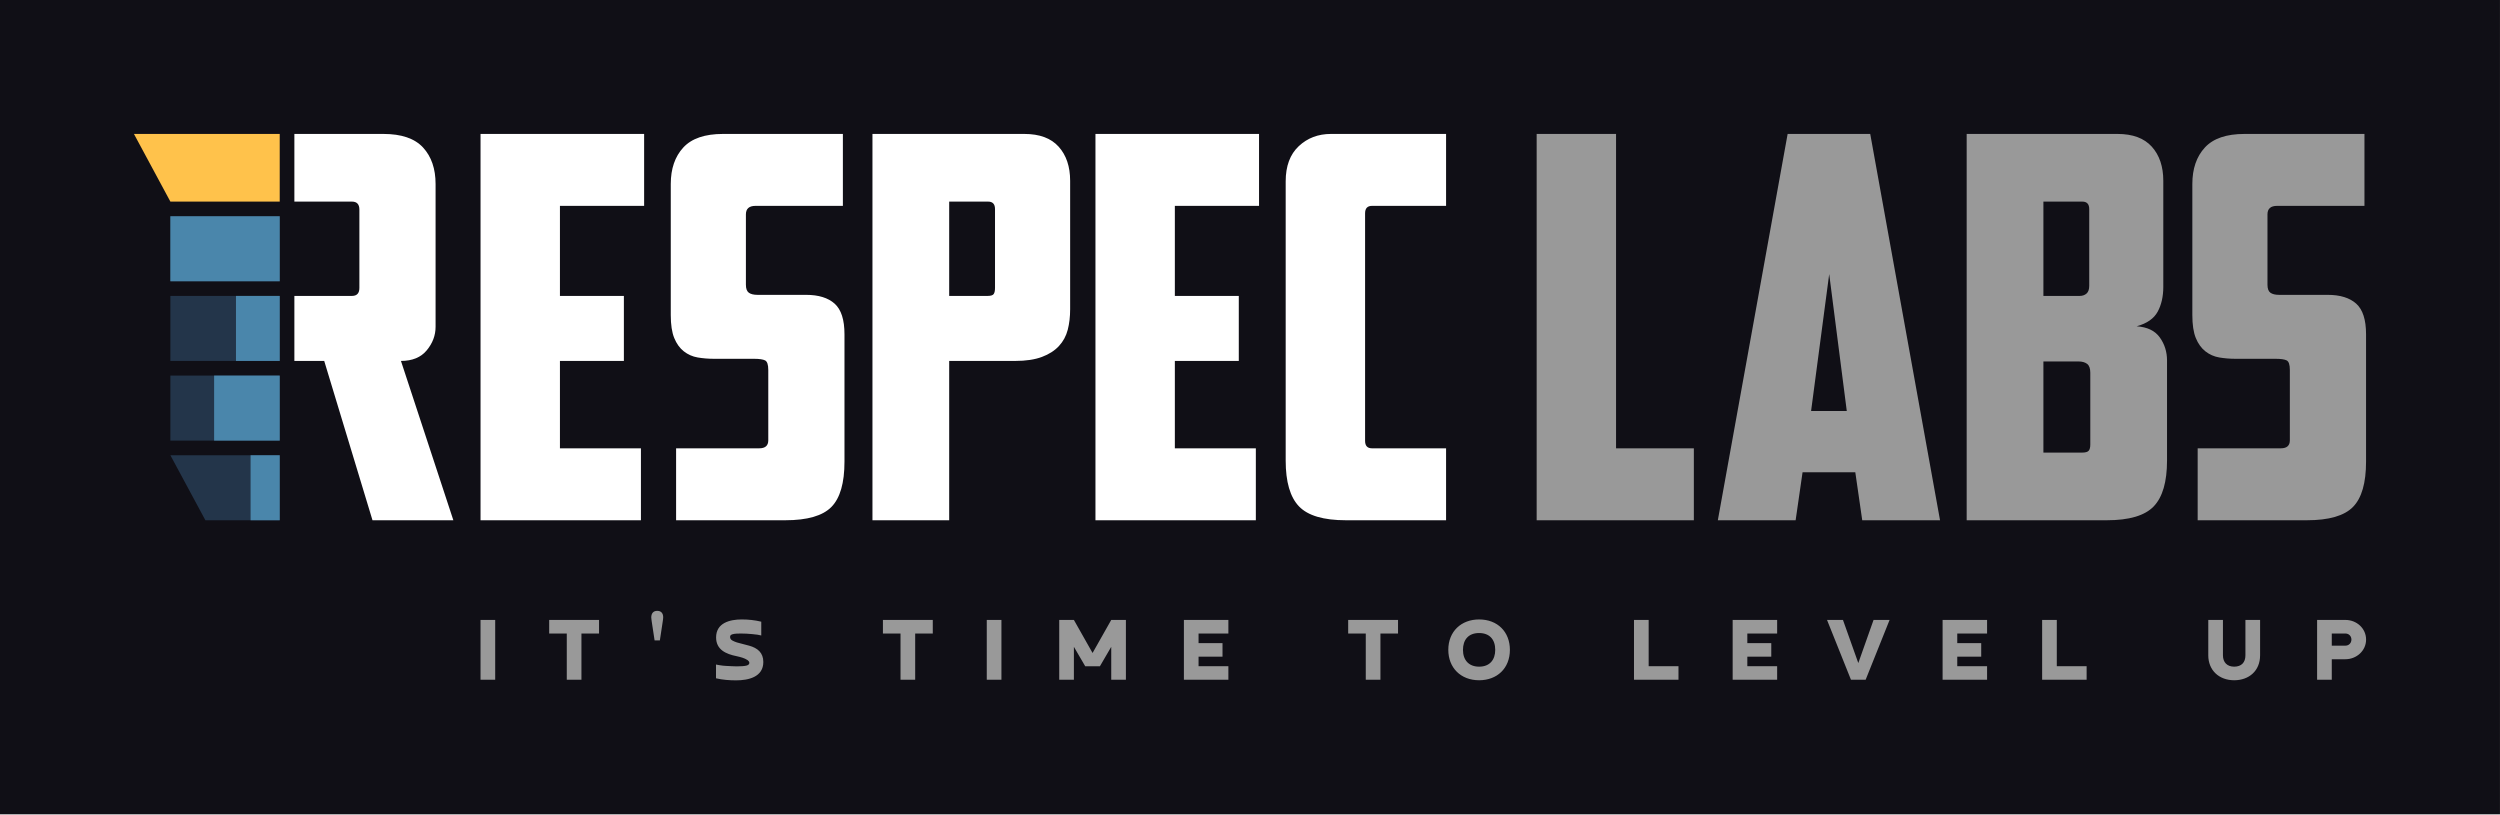
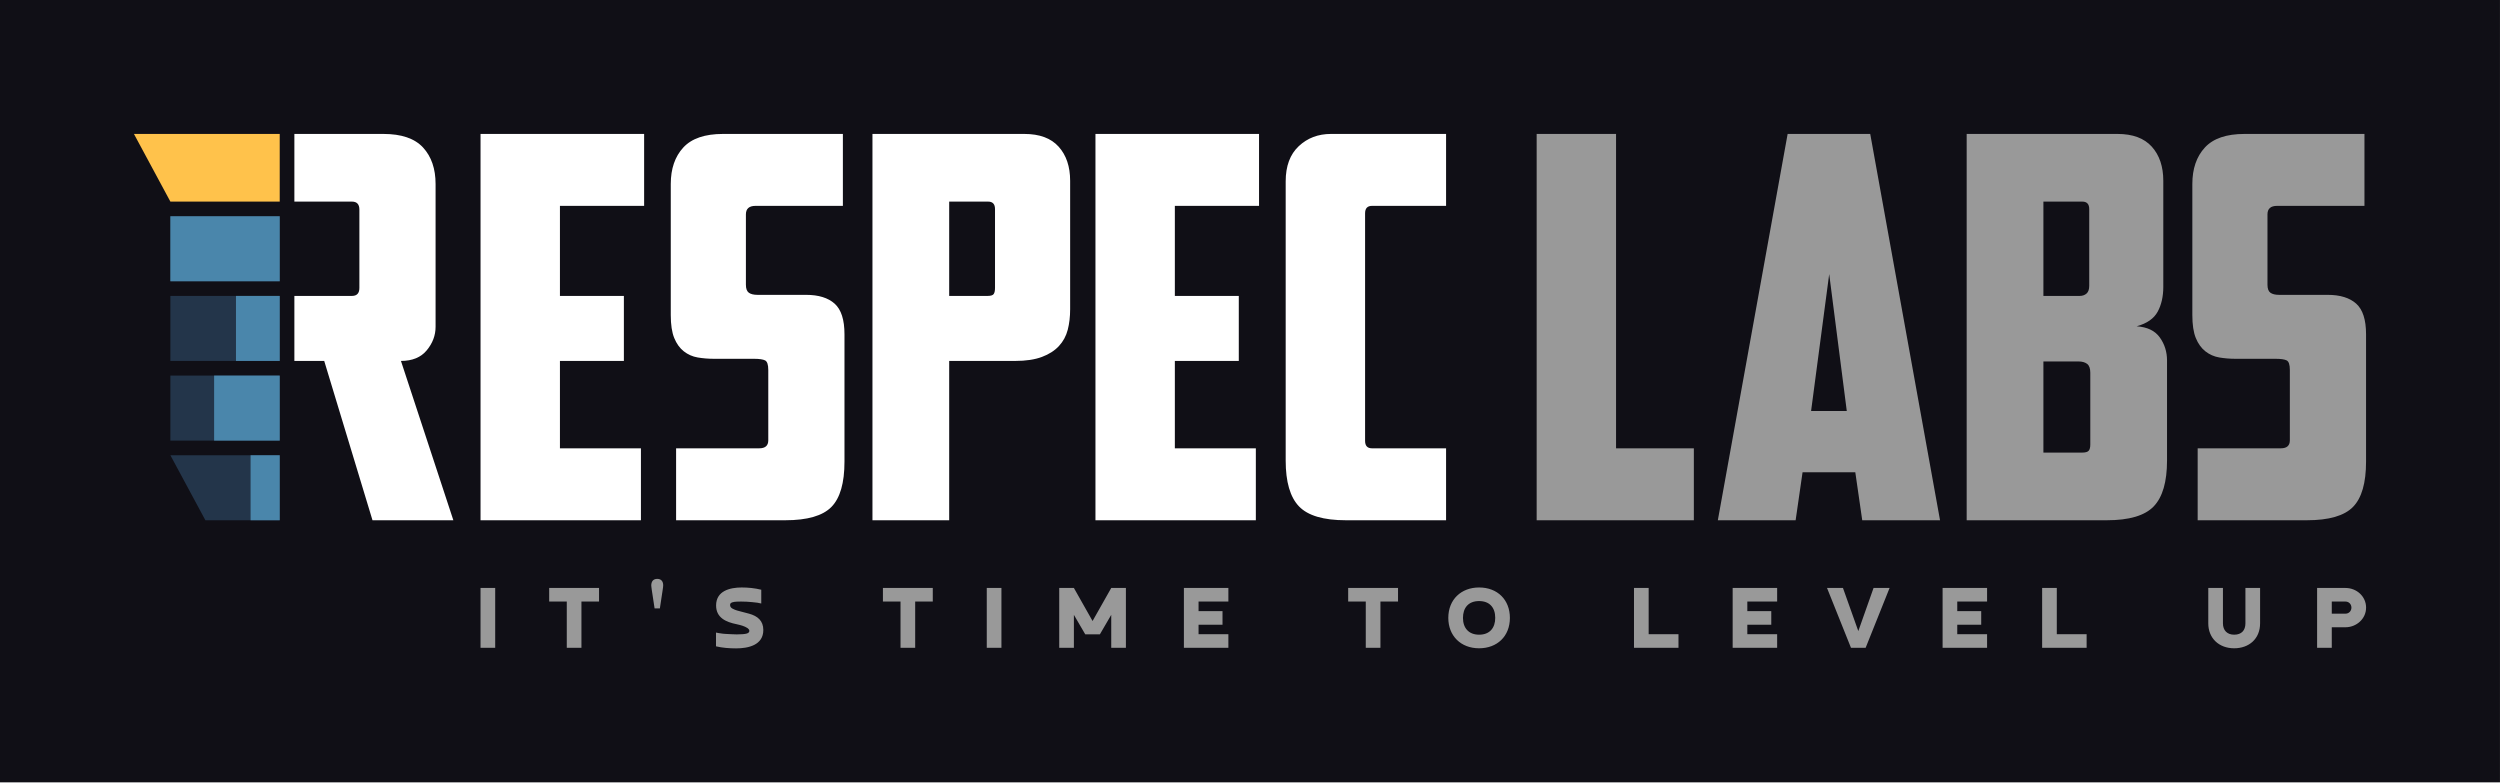
- <svg xmlns="http://www.w3.org/2000/svg" viewBox="-5.027 0.473 93.834 30.563">
-   <rect x="-5.027" y="0.473" width="93.833" height="30.563" fill="#100F16" />
+ <svg xmlns="http://www.w3.org/2000/svg" viewBox="-5.027 0.473 93.834 29.363">
+   <rect x="-5.027" y="0.473" width="93.833" height="29.363" fill="#100F16" />
  <rect x="1.368" y="8.590" width="4.104" height="2.440" fill="#23354A" />
  <rect x="1.368" y="8.590" width="4.104" height="2.440" fill="#4A86AB" />
  <rect x="1.368" y="11.580" width="4.104" height="2.440" fill="#23354A" />
  <rect x="3.830" y="11.580" width="1.642" height="2.440" fill="#4A86AB" />
  <rect x="1.368" y="14.570" width="4.104" height="2.440" fill="#23354A" />
  <rect x="3.010" y="14.570" width="2.462" height="2.440" fill="#4A86AB" />
  <polygon points="1.368,17.560 5.472,17.560 5.472,20.000 2.682,20.000" fill="#23354A" />
  <rect x="4.378" y="17.560" width="1.094" height="2.440" fill="#4A86AB" />
  <polygon points="0.000,5.5 5.472,5.5 5.472,8.04 1.368,8.04" fill="#FFC24B" />
  <path d="M11.322 12.74 c0 0.32 -0.11 0.613 -0.33 0.88 s-0.543 0.4 -0.97 0.4 l1.967 5.98 L8.954 20 L7.142 14.02 L6.022 14.02 L6.022 11.58 L8.182 11.58 c0.187 0 0.28 -0.1 0.28 -0.3 l0 -2.94 c0 -0.2 -0.093 -0.3 -0.28 -0.3 L6.022 8.04 L6.022 5.5 L9.362 5.5 c0.68 0 1.177 0.17 1.49 0.51 s0.47 0.797 0.47 1.37 l0 5.36 z" fill="#FFFFFF" />
  <g transform="translate(3.7094,0)">
    <path d="M 9.3,5.5 L 15.44,5.5 L 15.44,8.2 L 12.28,8.2 L 12.28,11.58 L 14.68,11.58 L 14.68,14.02 L 12.28,14.02 L 12.28,17.3 L 15.32,17.3 L 15.32,20 L 9.3,20 L 9.3,5.5 L 9.3,5.5  M 16.64,20.0 L 16.64,17.3 L 19.76,17.3 C 19.987,17.3 20.1,17.2 20.1,17.0 L 20.1,14.36 C 20.1,14.16 20.06,14.04 19.98,14.0 C 19.9,13.96 19.76,13.94 19.56,13.94 L 18.06,13.94 C 17.847,13.94 17.643,13.923 17.45,13.89 C 17.257,13.857 17.083,13.78 16.93,13.66 C 16.777,13.54 16.657,13.373 16.57,13.16 C 16.483,12.947 16.44,12.66 16.44,12.3 L 16.44,7.38 C 16.44,6.807 16.597,6.35 16.91,6.01 C 17.223,5.67 17.72,5.5 18.4,5.5 L 22.9,5.5 L 22.9,8.2 L 19.62,8.2 C 19.38,8.2 19.26,8.307 19.26,8.52 L 19.26,11.16 C 19.26,11.307 19.297,11.407 19.37,11.46 C 19.443,11.513 19.553,11.54 19.7,11.54 L 21.52,11.54 C 21.987,11.54 22.343,11.65 22.59,11.87 C 22.837,12.09 22.96,12.473 22.96,13.02 L 22.96,17.8 C 22.96,18.6 22.797,19.167 22.47,19.5 C 22.143,19.833 21.567,20.0 20.74,20.0 L 16.64,20.0 L 16.64,20.0  M 26.89,8.04 L 26.89,11.58 L 28.33,11.58 C 28.45,11.58 28.527,11.557 28.56,11.51 C 28.593,11.463 28.61,11.387 28.61,11.28 L 28.61,8.32 C 28.61,8.133 28.523,8.04 28.35,8.04 L 26.89,8.04 L 26.89,8.04  M 29.71,5.5 C 30.283,5.5 30.713,5.66 31,5.98 C 31.287,6.3 31.43,6.727 31.43,7.26 L 31.43,12.08 C 31.43,12.36 31.4,12.617 31.34,12.85 C 31.28,13.083 31.17,13.287 31.01,13.46 C 30.85,13.633 30.637,13.77 30.37,13.87 C 30.103,13.97 29.77,14.02 29.37,14.02 L 26.89,14.02 L 26.89,20 L 24.01,20 L 24.01,5.5 L 29.71,5.5 L 29.71,5.5  M 32.38,5.5 L 38.52,5.5 L 38.52,8.2 L 35.36,8.2 L 35.36,11.58 L 37.76,11.58 L 37.76,14.02 L 35.36,14.02 L 35.36,17.3 L 38.4,17.3 L 38.4,20 L 32.38,20 L 32.38,5.5 L 32.38,5.5  M 41.78,20.0 C 40.94,20.0 40.353,19.827 40.02,19.48 C 39.687,19.133 39.52,18.56 39.52,17.76 L 39.52,7.28 C 39.52,6.707 39.683,6.267 40.01,5.96 C 40.337,5.653 40.74,5.5 41.22,5.5 L 45.54,5.5 L 45.54,8.2 L 42.76,8.2 C 42.587,8.2 42.5,8.293 42.5,8.48 L 42.5,17.02 C 42.5,17.207 42.587,17.3 42.76,17.3 L 45.54,17.3 L 45.54,20.0 L 41.78,20.0 " fill="#FFFFFF" />
    <path d="M 48.94,5.5 L 51.92,5.5 L 51.92,17.3 L 54.84,17.3 L 54.84,20.0 L 48.94,20.0 L 48.94,5.5  M 58.92,18.2 L 58.66,20.0 L 55.74,20.0 L 58.36,5.5 L 61.46,5.5 L 64.08,20.0 L 61.16,20.0 L 60.9,18.2 L 58.92,18.2  M 59.24,15.9 L 60.58,15.9 L 59.92,10.76 L 59.24,15.9  M 67.96,8.04 L 67.96,11.58 L 69.32,11.58 C 69.427,11.58 69.513,11.55 69.58,11.49 C 69.647,11.43 69.68,11.333 69.68,11.2 L 69.68,8.32 C 69.68,8.133 69.593,8.04 69.42,8.04 L 67.96,8.04 L 67.96,8.04  M 69.72,14.46 C 69.72,14.3 69.68,14.19 69.6,14.13 C 69.52,14.07 69.413,14.04 69.28,14.04 L 67.96,14.04 L 67.96,17.46 L 69.42,17.46 C 69.54,17.46 69.62,17.437 69.66,17.39 C 69.7,17.343 69.72,17.267 69.72,17.16 L 69.72,14.46  M 72.46,11.24 C 72.46,11.6 72.39,11.91 72.25,12.17 C 72.11,12.43 71.847,12.613 71.46,12.72 C 71.86,12.747 72.15,12.887 72.33,13.14 C 72.51,13.393 72.6,13.68 72.6,14 L 72.6,17.76 C 72.6,18.56 72.433,19.133 72.1,19.48 C 71.767,19.827 71.18,20 70.34,20 L 65.08,20 L 65.08,5.5 L 70.74,5.5 C 71.313,5.5 71.743,5.66 72.03,5.98 C 72.317,6.3 72.46,6.727 72.46,7.26 L 72.46,11.24 L 72.46,11.24  M 73.75,20.0 L 73.75,17.3 L 76.87,17.3 C 77.097,17.3 77.21,17.2 77.21,17.0 L 77.21,14.36 C 77.21,14.16 77.17,14.04 77.09,14.0 C 77.01,13.96 76.87,13.94 76.67,13.94 L 75.17,13.94 C 74.957,13.94 74.753,13.923 74.56,13.89 C 74.367,13.857 74.193,13.78 74.04,13.66 C 73.887,13.54 73.767,13.373 73.68,13.16 C 73.593,12.947 73.55,12.66 73.55,12.3 L 73.55,7.38 C 73.55,6.807 73.707,6.35 74.02,6.01 C 74.333,5.67 74.83,5.5 75.51,5.5 L 80.01,5.5 L 80.01,8.2 L 76.73,8.2 C 76.49,8.2 76.37,8.307 76.37,8.52 L 76.37,11.16 C 76.37,11.307 76.407,11.407 76.48,11.46 C 76.553,11.513 76.663,11.54 76.81,11.54 L 78.63,11.54 C 79.097,11.54 79.453,11.65 79.7,11.87 C 79.947,12.09 80.07,12.473 80.07,13.02 L 80.07,17.8 C 80.07,18.6 79.907,19.167 79.58,19.5 C 79.253,19.833 78.677,20.0 77.85,20.0 L 73.75,20.0" fill="#999999" />
  </g>
-   <path d="M1.12 7.76 l3 0 l0 12.24 l-3 0 l0 -12.24 z M15.164 7.76 l10.2 0 l0 2.78 l-3.6 0 l0 9.46 l-3 0 l0 -9.46 l-3.6 0 l0 -2.78 z M38.388 8.12 l-0.58 3.82 l-1.08 0 l-0.58 -3.82 c-0.02 -0.18 -0.04 -0.32 -0.06 -0.46 s-0.04 -0.26 -0.04 -0.4 c0 -0.8 0.38 -1.36 1.22 -1.36 c0.82 0 1.22 0.52 1.22 1.32 c0 0.22 -0.04 0.52 -0.1 0.9 z M49.292 19.7 l0 -2.82 c0.24 0.06 0.54 0.12 0.88 0.16 c0.34 0.06 0.7 0.1 1.08 0.12 s0.76 0.04 1.16 0.06 s0.78 0.04 1.12 0.04 c0.94 0 1.6 -0.06 2 -0.16 c0.38 -0.1 0.58 -0.28 0.58 -0.56 c0 -0.24 -0.18 -0.42 -0.36 -0.56 c-0.66 -0.44 -1.44 -0.62 -2.22 -0.8 c-2.2 -0.44 -4.22 -1.32 -4.22 -3.84 c0 -2.98 2.82 -3.68 5.24 -3.68 c1.34 0 2.7 0.14 4 0.46 l0 2.82 c-0.2 -0.06 -0.46 -0.1 -0.78 -0.16 c-0.34 -0.04 -0.68 -0.08 -1.06 -0.12 c-0.78 -0.08 -1.52 -0.12 -2.3 -0.12 c-0.44 0 -1.36 0 -1.78 0.16 c-0.28 0.1 -0.46 0.22 -0.46 0.54 c0 0.16 0.04 0.3 0.12 0.42 c0.08 0.14 0.22 0.24 0.4 0.34 c0.54 0.3 1.24 0.48 1.84 0.62 c0.5 0.12 1 0.26 1.52 0.4 c1.76 0.48 2.92 1.46 2.92 3.34 c0 3.1 -3.08 3.76 -5.56 3.76 c-1.36 0 -2.78 -0.1 -4.12 -0.42 z M83.44 7.76 l10.2 0 l0 2.78 l-3.6 0 l0 9.46 l-3 0 l0 -9.46 l-3.6 0 l0 -2.78 z M104.684 7.76 l3 0 l0 12.24 l-3 0 l0 -12.24 z M122.508 13.26 l0 6.74 l-3 0 l0 -12.24 l3 0 l3.82 6.76 l3.82 -6.76 l3 0 l0 12.24 l-3 0 l0 -6.74 l-2.32 3.98 l-3 0 z M145.012 7.76 l9.1 0 l0 2.78 l-6.1 0 l0 1.96 l4.9 0 l0 2.78 l-4.9 0 l0 1.94 l6.1 0 l0 2.78 l-9.1 0 l0 -12.24 z M178.62 7.76 l10.2 0 l0 2.78 l-3.6 0 l0 9.46 l-3 0 l0 -9.46 l-3.6 0 l0 -2.78 z M205.404 17.32 c2.18 0 3.3 -1.4 3.3 -3.44 c0 -2.16 -1.2 -3.44 -3.3 -3.44 c-2.2 0 -3.3 1.4 -3.3 3.44 c0 2.12 1.22 3.44 3.3 3.44 z M205.404 20.1 c-3.76 0 -6.3 -2.56 -6.3 -6.22 c0 -3.78 2.66 -6.22 6.3 -6.22 c3.78 0 6.3 2.54 6.3 6.22 c0 3.8 -2.64 6.22 -6.3 6.22 z M246.192 17.22 l0 2.78 l-9.1 0 l0 -12.24 l3 0 l0 9.46 l6.1 0 z M257.276 7.76 l9.1 0 l0 2.78 l-6.1 0 l0 1.96 l4.9 0 l0 2.78 l-4.9 0 l0 1.94 l6.1 0 l0 2.78 l-9.1 0 l0 -12.24 z M286.1 7.76 l3.28 0 l-4.9 12.24 l-3 0 l-4.9 -12.24 l3.26 0 l3.14 8.82 z M300.224 7.76 l9.1 0 l0 2.78 l-6.1 0 l0 1.96 l4.9 0 l0 2.78 l-4.9 0 l0 1.94 l6.1 0 l0 2.78 l-9.1 0 l0 -12.24 z M329.688 17.22 l0 2.78 l-9.1 0 l0 -12.24 l3 0 l0 9.46 l6.1 0 z M362.176 7.76 l3 0 l0 7.24 c0 3.18 -2.28 5.1 -5.3 5.1 c-3.1 0 -5.3 -2.04 -5.3 -5.1 l0 -7.24 l3 0 l0 7.24 c0 1.44 0.86 2.32 2.3 2.32 c1.48 0 2.3 -0.86 2.3 -2.32 l0 -7.24 z M376.84 20 l0 -12.24 l5.8 0 c2.28 0 4.22 1.72 4.22 4.02 c0 2.32 -2 4.02 -4.22 4.02 l-2.8 0 l0 4.2 l-3 0 z M382.64 10.54 l-2.8 0 l0 2.48 l2.8 0 c0.7 0 1.22 -0.54 1.22 -1.24 s-0.52 -1.24 -1.22 -1.24 z" fill="#999999" transform="translate(12.8035,22.3176) scale(0.18347)" />
+   <path d="M1.12 7.76 l3 0 l0 12.24 l-3 0 l0 -12.24 z M15.164 7.76 l10.2 0 l0 2.78 l-3.6 0 l0 9.46 l-3 0 l0 -9.46 l-3.6 0 l0 -2.78 z M38.388 8.12 l-0.58 3.82 l-1.08 0 l-0.58 -3.82 c-0.02 -0.18 -0.04 -0.32 -0.06 -0.46 s-0.04 -0.26 -0.04 -0.4 c0 -0.8 0.38 -1.36 1.22 -1.36 c0.82 0 1.22 0.52 1.22 1.32 c0 0.22 -0.04 0.52 -0.1 0.9 z M49.292 19.7 l0 -2.82 c0.24 0.06 0.54 0.12 0.88 0.16 c0.34 0.06 0.7 0.1 1.08 0.12 s0.76 0.04 1.16 0.06 s0.78 0.04 1.12 0.04 c0.94 0 1.6 -0.06 2 -0.16 c0.38 -0.1 0.58 -0.28 0.58 -0.56 c0 -0.24 -0.18 -0.42 -0.36 -0.56 c-0.66 -0.44 -1.44 -0.62 -2.22 -0.8 c-2.2 -0.44 -4.22 -1.32 -4.22 -3.84 c0 -2.98 2.82 -3.68 5.24 -3.68 c1.34 0 2.7 0.14 4 0.46 l0 2.82 c-0.2 -0.06 -0.46 -0.1 -0.78 -0.16 c-0.34 -0.04 -0.68 -0.08 -1.06 -0.12 c-0.78 -0.08 -1.52 -0.12 -2.3 -0.12 c-0.44 0 -1.36 0 -1.78 0.16 c-0.28 0.1 -0.46 0.22 -0.46 0.54 c0 0.16 0.04 0.3 0.12 0.42 c0.08 0.14 0.22 0.24 0.4 0.34 c0.54 0.3 1.24 0.48 1.84 0.62 c0.5 0.12 1 0.26 1.52 0.4 c1.76 0.48 2.92 1.46 2.92 3.34 c0 3.1 -3.08 3.76 -5.56 3.76 c-1.36 0 -2.78 -0.1 -4.12 -0.42 z M83.44 7.76 l10.2 0 l0 2.78 l-3.6 0 l0 9.46 l-3 0 l0 -9.46 l-3.6 0 l0 -2.78 z M104.684 7.76 l3 0 l0 12.24 l-3 0 l0 -12.24 z M122.508 13.26 l0 6.74 l-3 0 l0 -12.24 l3 0 l3.82 6.76 l3.82 -6.76 l3 0 l0 12.24 l-3 0 l0 -6.74 l-2.32 3.98 l-3 0 z M145.012 7.76 l9.1 0 l0 2.78 l-6.1 0 l0 1.96 l4.9 0 l0 2.78 l-4.9 0 l0 1.94 l6.1 0 l0 2.78 l-9.1 0 l0 -12.24 z M178.62 7.76 l10.2 0 l0 2.78 l-3.6 0 l0 9.46 l-3 0 l0 -9.46 l-3.6 0 l0 -2.78 z M205.404 17.32 c2.18 0 3.3 -1.4 3.3 -3.44 c0 -2.16 -1.2 -3.44 -3.3 -3.44 c-2.2 0 -3.3 1.4 -3.3 3.44 c0 2.12 1.22 3.44 3.3 3.44 z M205.404 20.1 c-3.76 0 -6.3 -2.56 -6.3 -6.22 c0 -3.78 2.66 -6.22 6.3 -6.22 c3.78 0 6.3 2.54 6.3 6.22 c0 3.8 -2.64 6.22 -6.3 6.22 z M246.192 17.22 l0 2.78 l-9.1 0 l0 -12.24 l3 0 l0 9.46 l6.1 0 z M257.276 7.76 l9.1 0 l0 2.78 l-6.1 0 l0 1.96 l4.9 0 l0 2.78 l-4.9 0 l0 1.94 l6.1 0 l0 2.78 l-9.1 0 l0 -12.24 z M286.1 7.76 l3.28 0 l-4.9 12.24 l-3 0 l-4.9 -12.24 l3.26 0 l3.14 8.82 z M300.224 7.76 l9.1 0 l0 2.78 l-6.1 0 l0 1.96 l4.9 0 l0 2.78 l-4.9 0 l0 1.94 l6.1 0 l0 2.78 l-9.1 0 l0 -12.24 z M329.688 17.22 l0 2.78 l-9.1 0 l0 -12.24 l3 0 l0 9.46 l6.1 0 z M362.176 7.76 l3 0 l0 7.24 c0 3.18 -2.28 5.1 -5.3 5.1 c-3.1 0 -5.3 -2.04 -5.3 -5.1 l0 -7.24 l3 0 l0 7.24 c0 1.44 0.86 2.32 2.3 2.32 c1.48 0 2.3 -0.86 2.3 -2.32 l0 -7.24 z M376.84 20 l0 -12.24 l5.8 0 c2.28 0 4.22 1.72 4.22 4.02 c0 2.32 -2 4.02 -4.22 4.02 l-2.8 0 l0 4.2 l-3 0 z M382.64 10.54 l-2.8 0 l0 2.48 l2.8 0 c0.7 0 1.22 -0.54 1.22 -1.24 s-0.52 -1.24 -1.22 -1.24 z" fill="#999999" transform="translate(12.8035,21.1176) scale(0.18347)" />
</svg>
